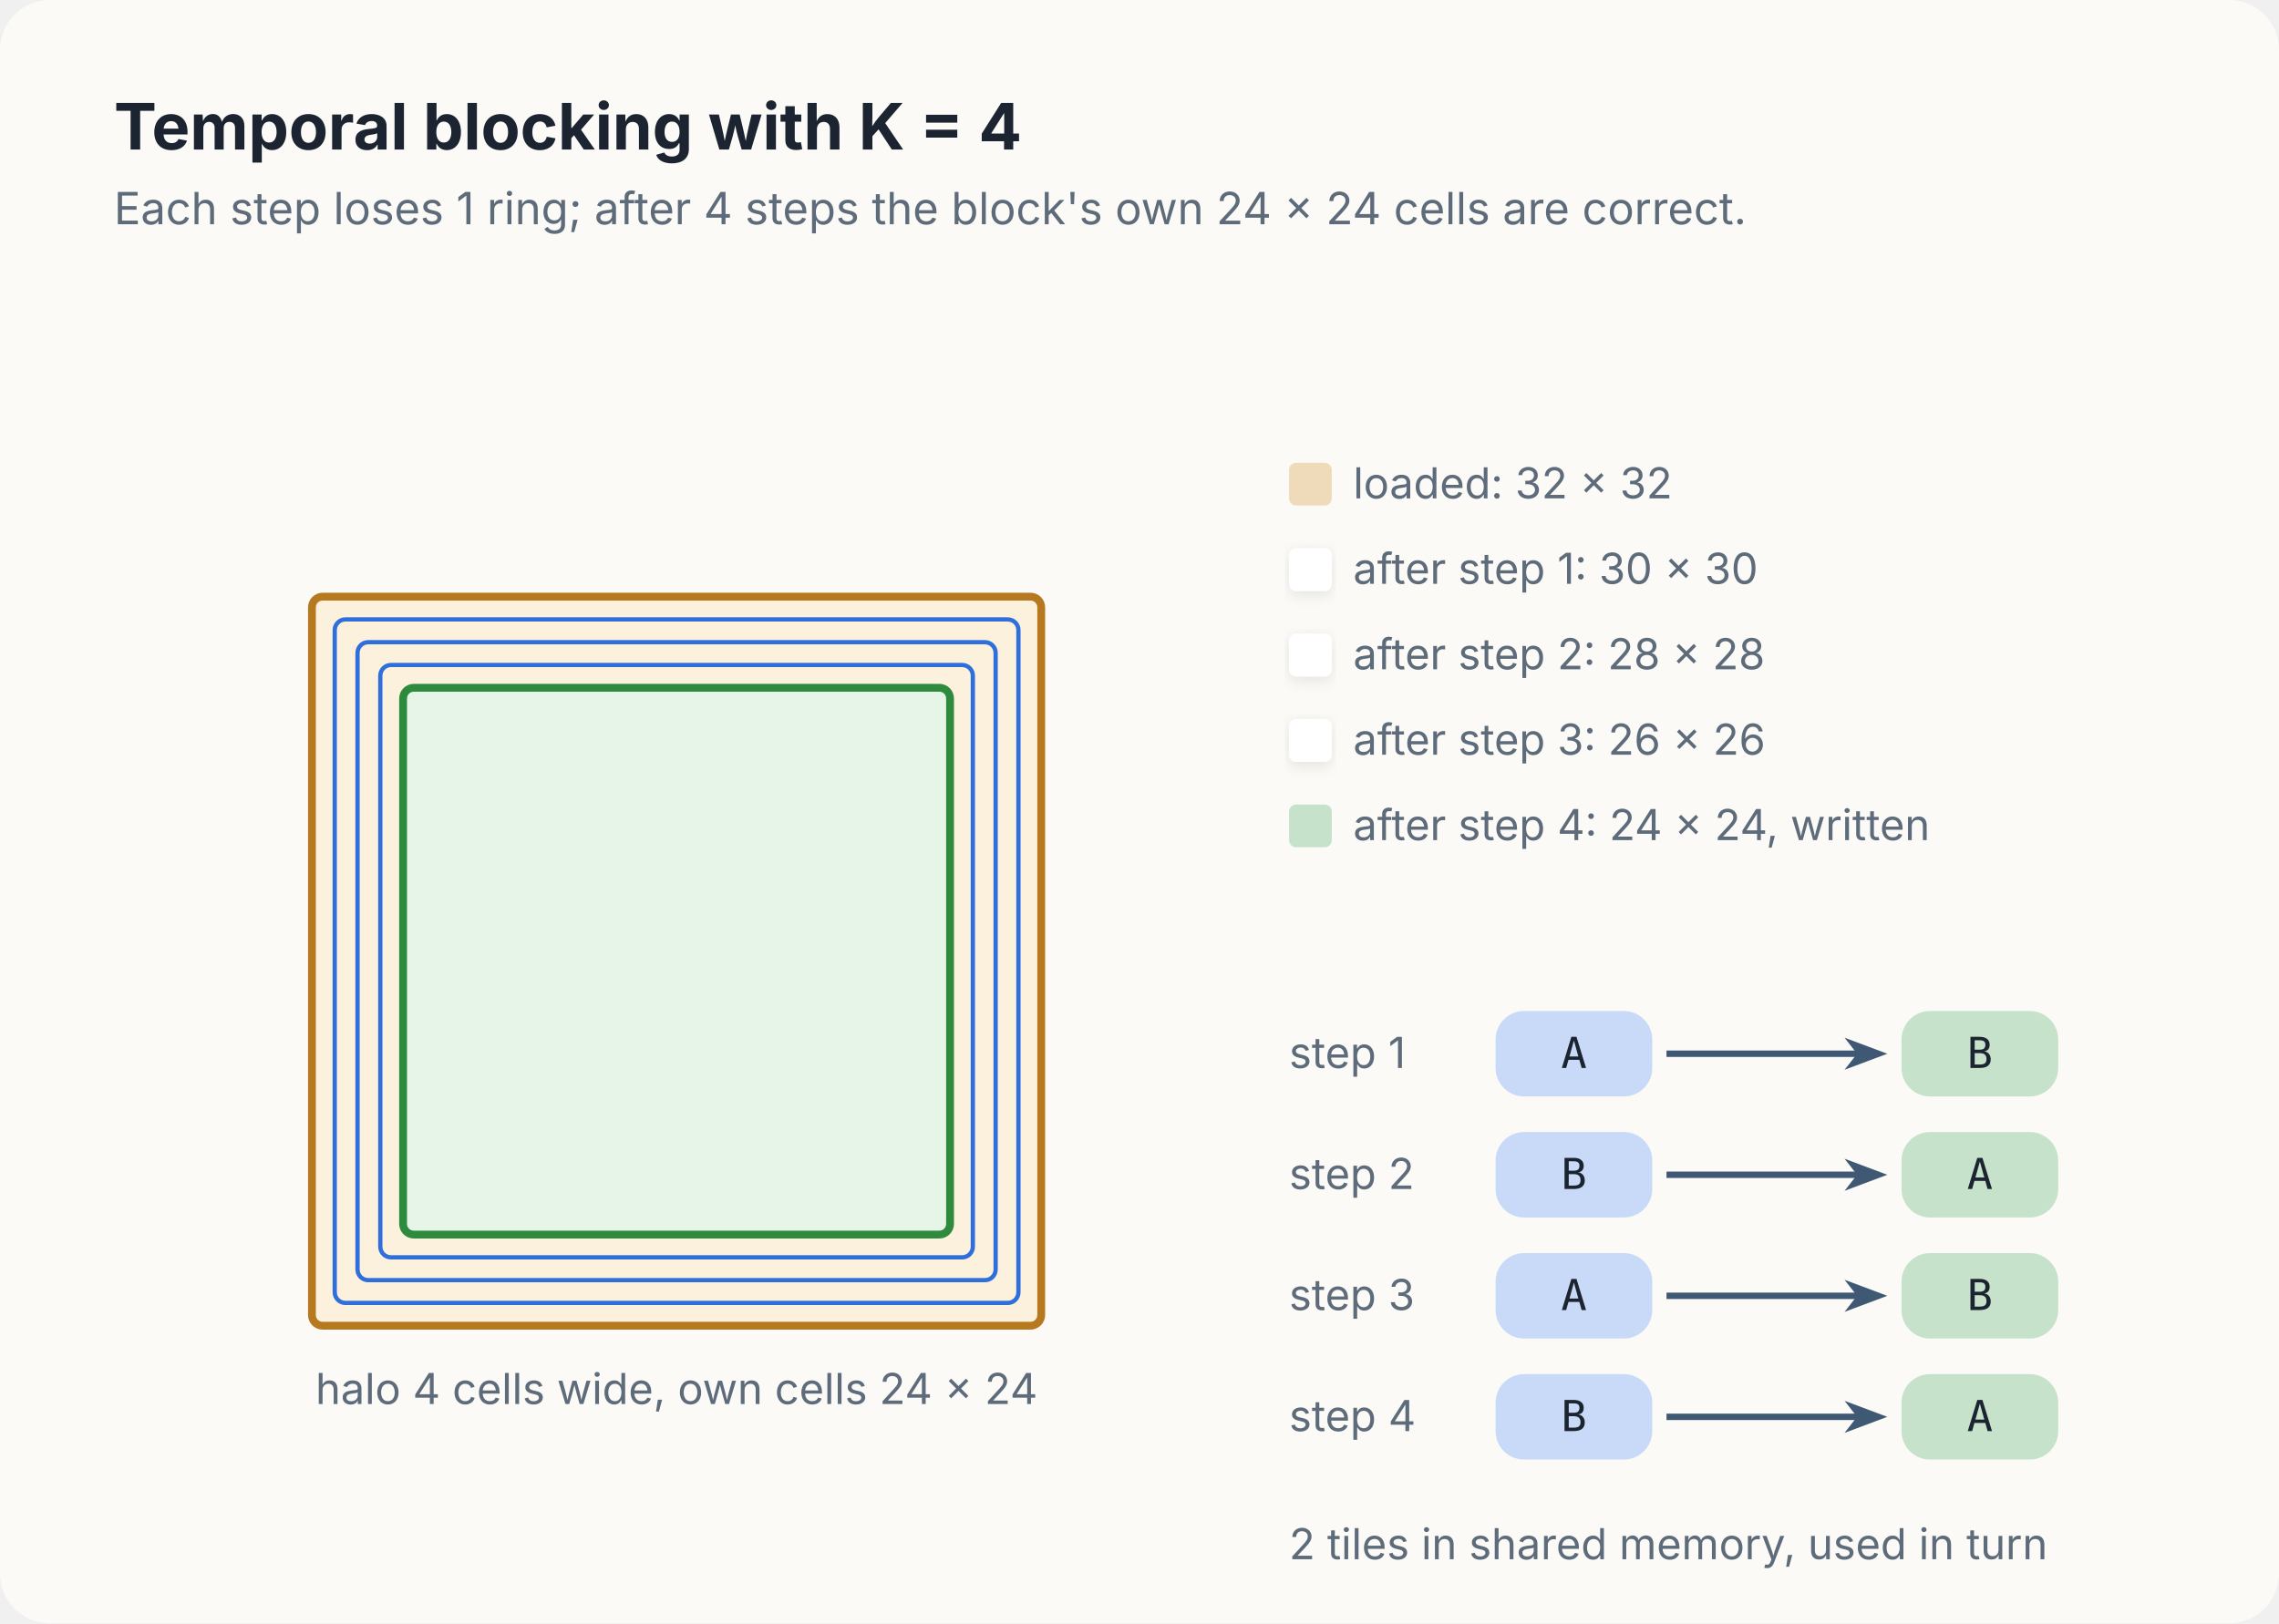
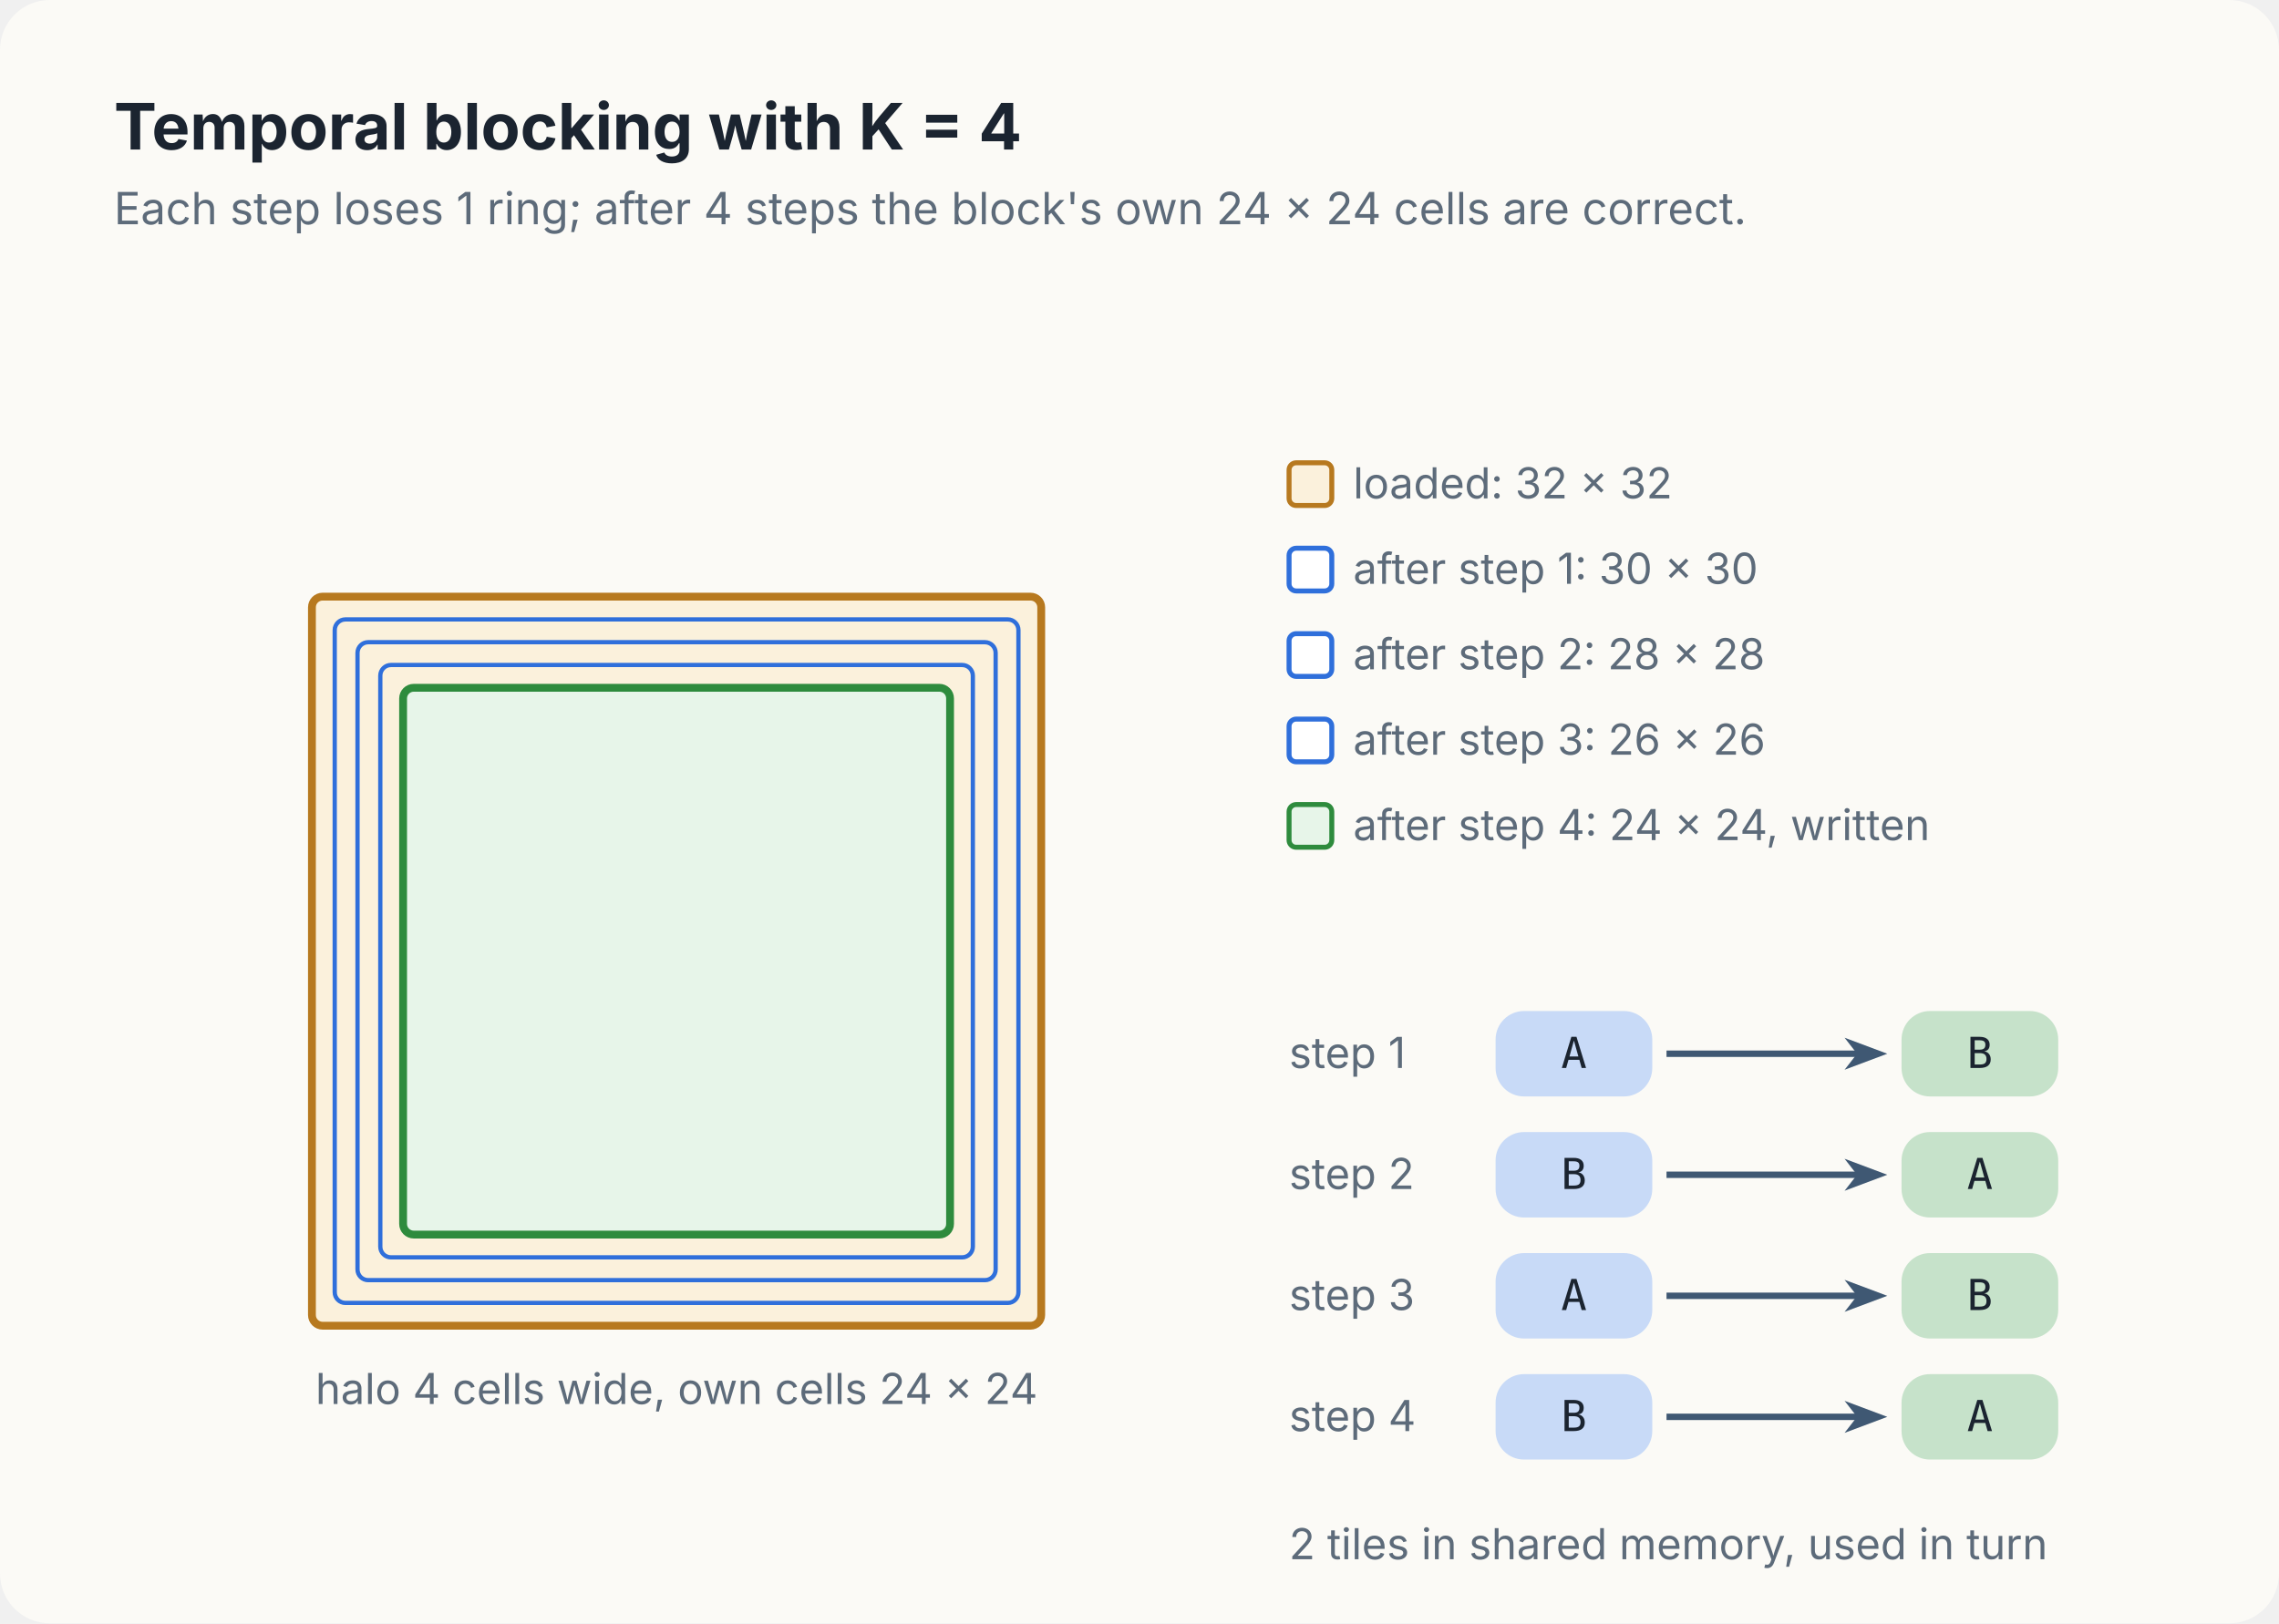
<svg xmlns="http://www.w3.org/2000/svg" viewBox="0 0 640 456" width="640" height="456" role="img" aria-label="A 32 by 32 tile drawn as nested squares. The outer ring 4 cells wide is the halo, loaded from global memory. After step 1 the correct region is 30 by 30, after step 2 28 by 28, after step 3 26 by 26, after step 4 24 by 24, the block's own cells, which are written to global memory. Beside it, 2 tiles in shared memory, A and B, with arrows A to B for steps 1 and 3 and B to A for steps 2 and 4.">
  <defs>
    <filter id="m3-shadow" x="-10%" y="-20%" width="120%" height="160%">
      <feDropShadow dx="0" dy="1" stdDeviation="1" flood-color="#000" flood-opacity="0.18" />
      <feDropShadow dx="0" dy="1" stdDeviation="2" flood-color="#000" flood-opacity="0.10" />
    </filter>
  </defs>
  <style>
    text { font-family: Inter, "Segoe UI", "Helvetica Neue", Helvetica, Arial, sans-serif; fill: #1B2430; }
    .title { font-size: 18px; font-weight: 650; }
    .lede { font-size: 12.5px; fill: #5D6B7A; }
    .name { font-size: 14px; font-weight: 650; }
    .sub { font-size: 12px; fill: #5D6B7A; }
    .note { font-size: 12px; fill: #5D6B7A; }
    .tab { font-size: 11.5px; font-weight: 650; letter-spacing: 0.04em; fill: #5D6B7A; }
    .mono { font-family: "JetBrains Mono", "SF Mono", Menlo, Consolas, monospace; font-size: 12px; }
    .dim { fill: #8794A3; }
    .strong { font-weight: 700; }
    .trap { fill: #CF4526; font-weight: 700; }
    .pill { font-size: 11px; font-weight: 600; }
    .wire { fill: none; stroke: #3F5873; stroke-width: 1.8; stroke-linecap: round; stroke-linejoin: round; }
    .wire.danger { stroke: #CF4526; stroke-dasharray: 6 5; }
    .wire.idle { stroke: #7F8EA0; stroke-dasharray: 2 5; }
  </style>
  <defs>
    <filter id="lift" x="-10%" y="-10%" width="120%" height="135%">
      <feDropShadow dx="0" dy="2" stdDeviation="3" flood-color="#1B2430" flood-opacity="0.13" />
    </filter>
    <linearGradient id="thor-body" x1="0" y1="0" x2="0" y2="1">
      <stop offset="0" stop-color="#C6CCD5" />
      <stop offset="1" stop-color="#979EA9" />
    </linearGradient>
    <linearGradient id="switch-body" x1="0" y1="0" x2="0" y2="1">
      <stop offset="0" stop-color="#3B4656" />
      <stop offset="1" stop-color="#232B37" />
    </linearGradient>
    <marker id="head" viewBox="0 0 12 9" refX="6" refY="4.5" markerUnits="userSpaceOnUse" markerWidth="12" markerHeight="9" orient="auto">
      <path d="M0,0 L12,4.5 L0,9 L3.5,4.5 Z" fill="#3F5873" />
    </marker>
+     <marker id="head-small" viewBox="0 0 7.2 5.4" refX="3.6" refY="2.7" markerUnits="userSpaceOnUse" markerWidth="7.2" markerHeight="5.4" orient="auto">
+       <path d="M0,0 L7.2,2.7 L0,5.4 L2.1,2.7 Z" fill="#3F5873" />
+     </marker>
    <marker id="head-danger" viewBox="0 0 12 9" refX="6" refY="4.5" markerUnits="userSpaceOnUse" markerWidth="12" markerHeight="9" orient="auto">
      <path d="M0,0 L12,4.5 L0,9 L3.5,4.5 Z" fill="#CF4526" />
    </marker>
+     <marker id="head-danger-small" viewBox="0 0 7.2 5.4" refX="3.6" refY="2.7" markerUnits="userSpaceOnUse" markerWidth="7.2" markerHeight="5.4" orient="auto">
+       <path d="M0,0 L7.2,2.7 L0,5.4 L2.1,2.7 Z" fill="#CF4526" />
+     </marker>
    <marker id="head-idle" viewBox="0 0 12 9" refX="6" refY="4.5" markerUnits="userSpaceOnUse" markerWidth="12" markerHeight="9" orient="auto">
      <path d="M0,0 L12,4.5 L0,9 L3.5,4.5 Z" fill="#7F8EA0" />
+     </marker>
+     <marker id="head-idle-small" viewBox="0 0 7.2 5.4" refX="3.6" refY="2.7" markerUnits="userSpaceOnUse" markerWidth="7.2" markerHeight="5.4" orient="auto">
+       <path d="M0,0 L7.2,2.7 L0,5.4 L2.1,2.7 Z" fill="#7F8EA0" />
    </marker>
  </defs>
  <rect width="640" height="456" rx="14" fill="#FBFAF6" />
  <text x="32.0" y="42.0" class="title" text-anchor="start" xml:space="preserve">Temporal blocking with K = 4</text>
  <text x="32.0" y="63.0" class="lede" text-anchor="start" xml:space="preserve">Each step loses 1 ring; after 4 steps the block's own 24 × 24 cells are correct.</text>
  <rect x="87.6" y="167.6" width="204.8" height="204.8" rx="3" fill="#FBF1DC" stroke="#B7791F" stroke-width="2.2" />
  <rect x="94.0" y="174.0" width="192.0" height="192.0" rx="3" fill="none" stroke="#2F6FDB" stroke-width="1.2" />
  <rect x="100.4" y="180.4" width="179.2" height="179.2" rx="3" fill="none" stroke="#2F6FDB" stroke-width="1.2" />
  <rect x="106.8" y="186.8" width="166.4" height="166.4" rx="3" fill="none" stroke="#2F6FDB" stroke-width="1.2" />
  <rect x="113.2" y="193.2" width="153.6" height="153.6" rx="3" fill="#E7F5E9" stroke="#2E8B3D" stroke-width="2.2" />
  <text x="380.0" y="140.0" class="note" text-anchor="start" xml:space="preserve">loaded: 32 × 32</text>
-   <rect x="362" y="130" width="12" height="12" rx="2" fill="#EFDBBA" stroke="none" stroke-width="1.4" />
+   <rect x="362" y="130" width="12" height="12" rx="2" fill="#FBF1DC" stroke="#B7791F" stroke-width="1.4" />
  <text x="380.0" y="164.0" class="note" text-anchor="start" xml:space="preserve">after step 1: 30 × 30</text>
-   <rect filter="url(#m3-shadow)" x="362" y="154" width="12" height="12" rx="2" fill="#FFFFFF" stroke="none" stroke-width="1.4" />
+   <rect x="362" y="154" width="12" height="12" rx="2" fill="#FFFFFF" stroke="#2F6FDB" stroke-width="1.4" />
  <text x="380.0" y="188.0" class="note" text-anchor="start" xml:space="preserve">after step 2: 28 × 28</text>
-   <rect filter="url(#m3-shadow)" x="362" y="178" width="12" height="12" rx="2" fill="#FFFFFF" stroke="none" stroke-width="1.4" />
+   <rect x="362" y="178" width="12" height="12" rx="2" fill="#FFFFFF" stroke="#2F6FDB" stroke-width="1.4" />
  <text x="380.0" y="212.0" class="note" text-anchor="start" xml:space="preserve">after step 3: 26 × 26</text>
-   <rect filter="url(#m3-shadow)" x="362" y="202" width="12" height="12" rx="2" fill="#FFFFFF" stroke="none" stroke-width="1.4" />
+   <rect x="362" y="202" width="12" height="12" rx="2" fill="#FFFFFF" stroke="#2F6FDB" stroke-width="1.4" />
  <text x="380.0" y="236.0" class="note" text-anchor="start" xml:space="preserve">after step 4: 24 × 24, written</text>
-   <rect x="362" y="226" width="12" height="12" rx="2" fill="#C6E2CA" stroke="none" stroke-width="1.4" />
+   <rect x="362" y="226" width="12" height="12" rx="2" fill="#E7F5E9" stroke="#2E8B3D" stroke-width="1.4" />
  <text x="190.0" y="394.4" class="note" text-anchor="middle" xml:space="preserve">halo 4 cells wide, own cells 24 × 24</text>
  <text x="362.0" y="300.0" class="note" text-anchor="start" xml:space="preserve">step 1</text>
  <rect x="420.0" y="284.0" width="44.0" height="24.0" rx="8" fill="#C8DAF7" stroke="none" stroke-width="1.3" />
  <text x="442.0" y="300.0" class="mono" text-anchor="middle" style="fill:#1B2430" xml:space="preserve">A</text>
-   <path d="M468.0,296.0 L524.0,296.0" stroke="#3F5873" stroke-width="1.8" fill="none" marker-end="url(#head)" />
+   <path d="M 468,296 L 524.0,296.0" stroke="#3F5873" stroke-width="1.8" fill="none" stroke-linecap="butt" marker-end="url(#head)" />
  <rect x="534.0" y="284.0" width="44.0" height="24.0" rx="8" fill="#C6E2CA" stroke="none" stroke-width="1.3" />
  <text x="556.0" y="300.0" class="mono" text-anchor="middle" style="fill:#1B2430" xml:space="preserve">B</text>
  <text x="362.0" y="334.0" class="note" text-anchor="start" xml:space="preserve">step 2</text>
  <rect x="420.0" y="318.0" width="44.0" height="24.0" rx="8" fill="#C8DAF7" stroke="none" stroke-width="1.3" />
  <text x="442.0" y="334.0" class="mono" text-anchor="middle" style="fill:#1B2430" xml:space="preserve">B</text>
-   <path d="M468.0,330.0 L524.0,330.0" stroke="#3F5873" stroke-width="1.8" fill="none" marker-end="url(#head)" />
+   <path d="M 468,330 L 524.0,330.0" stroke="#3F5873" stroke-width="1.8" fill="none" stroke-linecap="butt" marker-end="url(#head)" />
  <rect x="534.0" y="318.0" width="44.0" height="24.0" rx="8" fill="#C6E2CA" stroke="none" stroke-width="1.3" />
  <text x="556.0" y="334.0" class="mono" text-anchor="middle" style="fill:#1B2430" xml:space="preserve">A</text>
  <text x="362.0" y="368.0" class="note" text-anchor="start" xml:space="preserve">step 3</text>
  <rect x="420.0" y="352.0" width="44.0" height="24.0" rx="8" fill="#C8DAF7" stroke="none" stroke-width="1.3" />
  <text x="442.0" y="368.0" class="mono" text-anchor="middle" style="fill:#1B2430" xml:space="preserve">A</text>
-   <path d="M468.0,364.0 L524.0,364.0" stroke="#3F5873" stroke-width="1.8" fill="none" marker-end="url(#head)" />
+   <path d="M 468,364 L 524.0,364.0" stroke="#3F5873" stroke-width="1.8" fill="none" stroke-linecap="butt" marker-end="url(#head)" />
  <rect x="534.0" y="352.0" width="44.0" height="24.0" rx="8" fill="#C6E2CA" stroke="none" stroke-width="1.3" />
  <text x="556.0" y="368.0" class="mono" text-anchor="middle" style="fill:#1B2430" xml:space="preserve">B</text>
  <text x="362.0" y="402.0" class="note" text-anchor="start" xml:space="preserve">step 4</text>
  <rect x="420.0" y="386.0" width="44.0" height="24.0" rx="8" fill="#C8DAF7" stroke="none" stroke-width="1.3" />
  <text x="442.0" y="402.0" class="mono" text-anchor="middle" style="fill:#1B2430" xml:space="preserve">B</text>
-   <path d="M468.0,398.0 L524.0,398.0" stroke="#3F5873" stroke-width="1.8" fill="none" marker-end="url(#head)" />
+   <path d="M 468,398 L 524.0,398.0" stroke="#3F5873" stroke-width="1.8" fill="none" stroke-linecap="butt" marker-end="url(#head)" />
  <rect x="534.0" y="386.0" width="44.0" height="24.0" rx="8" fill="#C6E2CA" stroke="none" stroke-width="1.3" />
  <text x="556.0" y="402.0" class="mono" text-anchor="middle" style="fill:#1B2430" xml:space="preserve">A</text>
  <text x="362.0" y="438.0" class="note" text-anchor="start" xml:space="preserve">2 tiles in shared memory, used in turn</text>
</svg>
